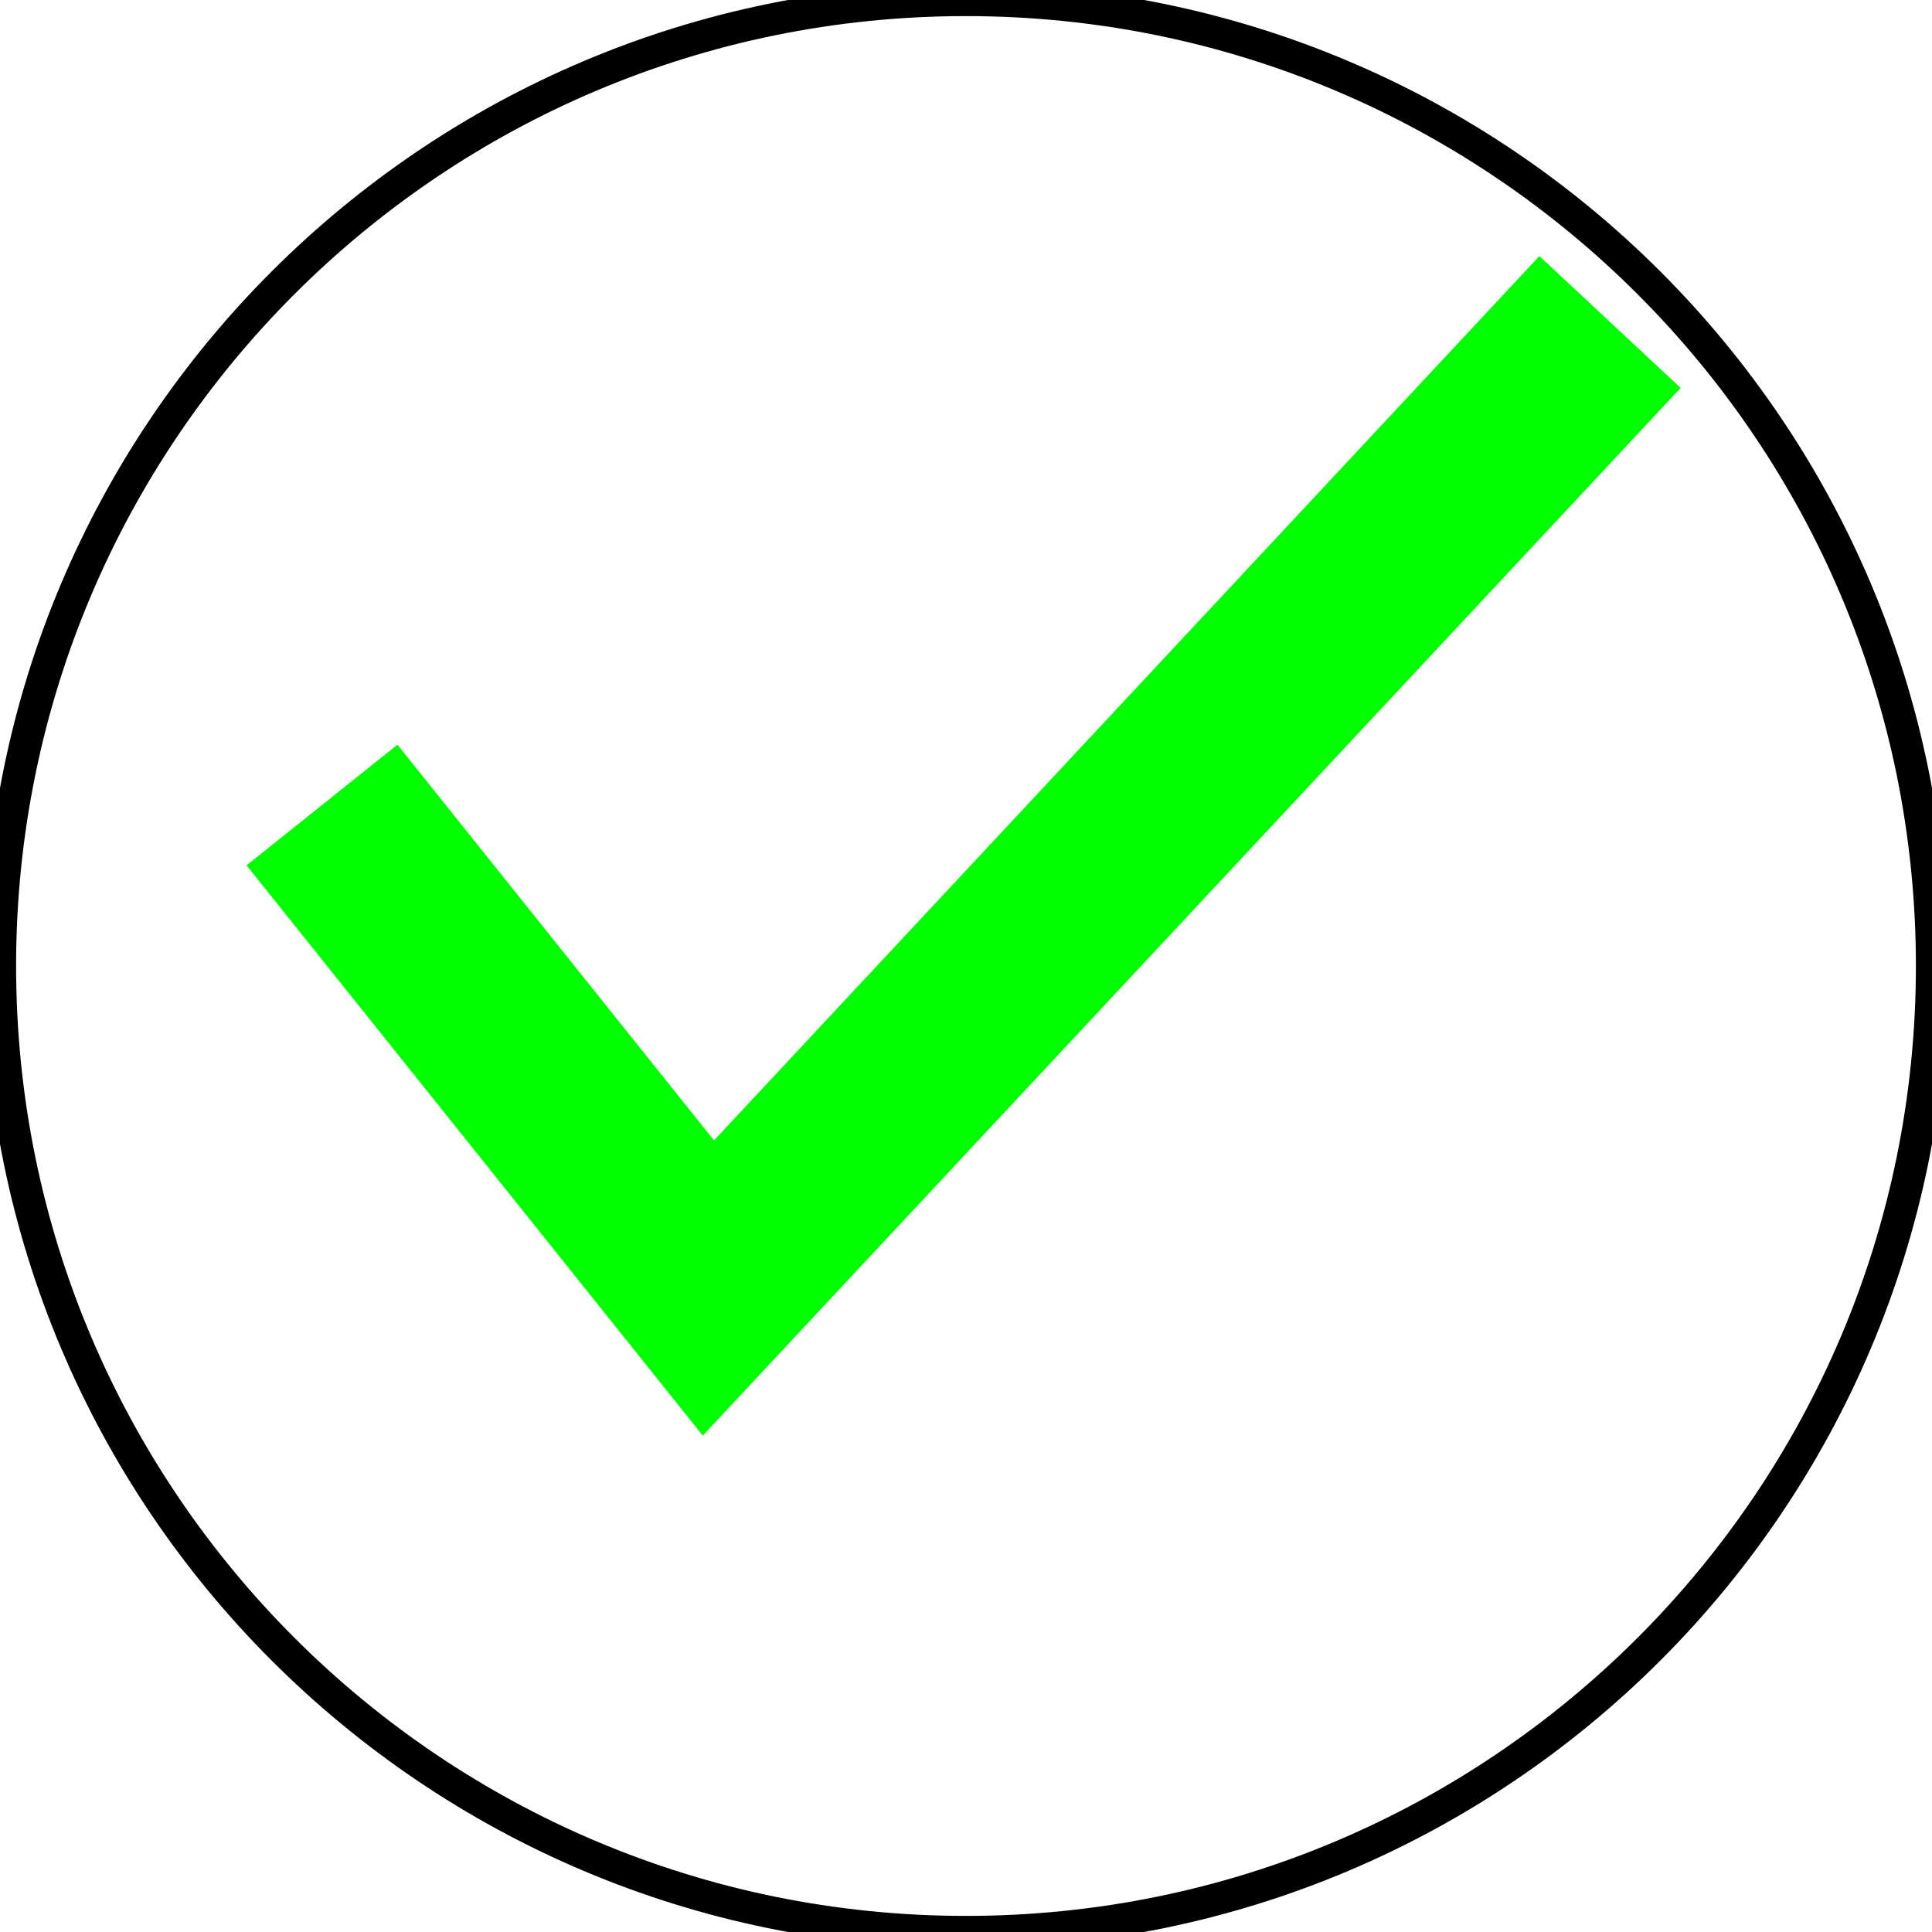
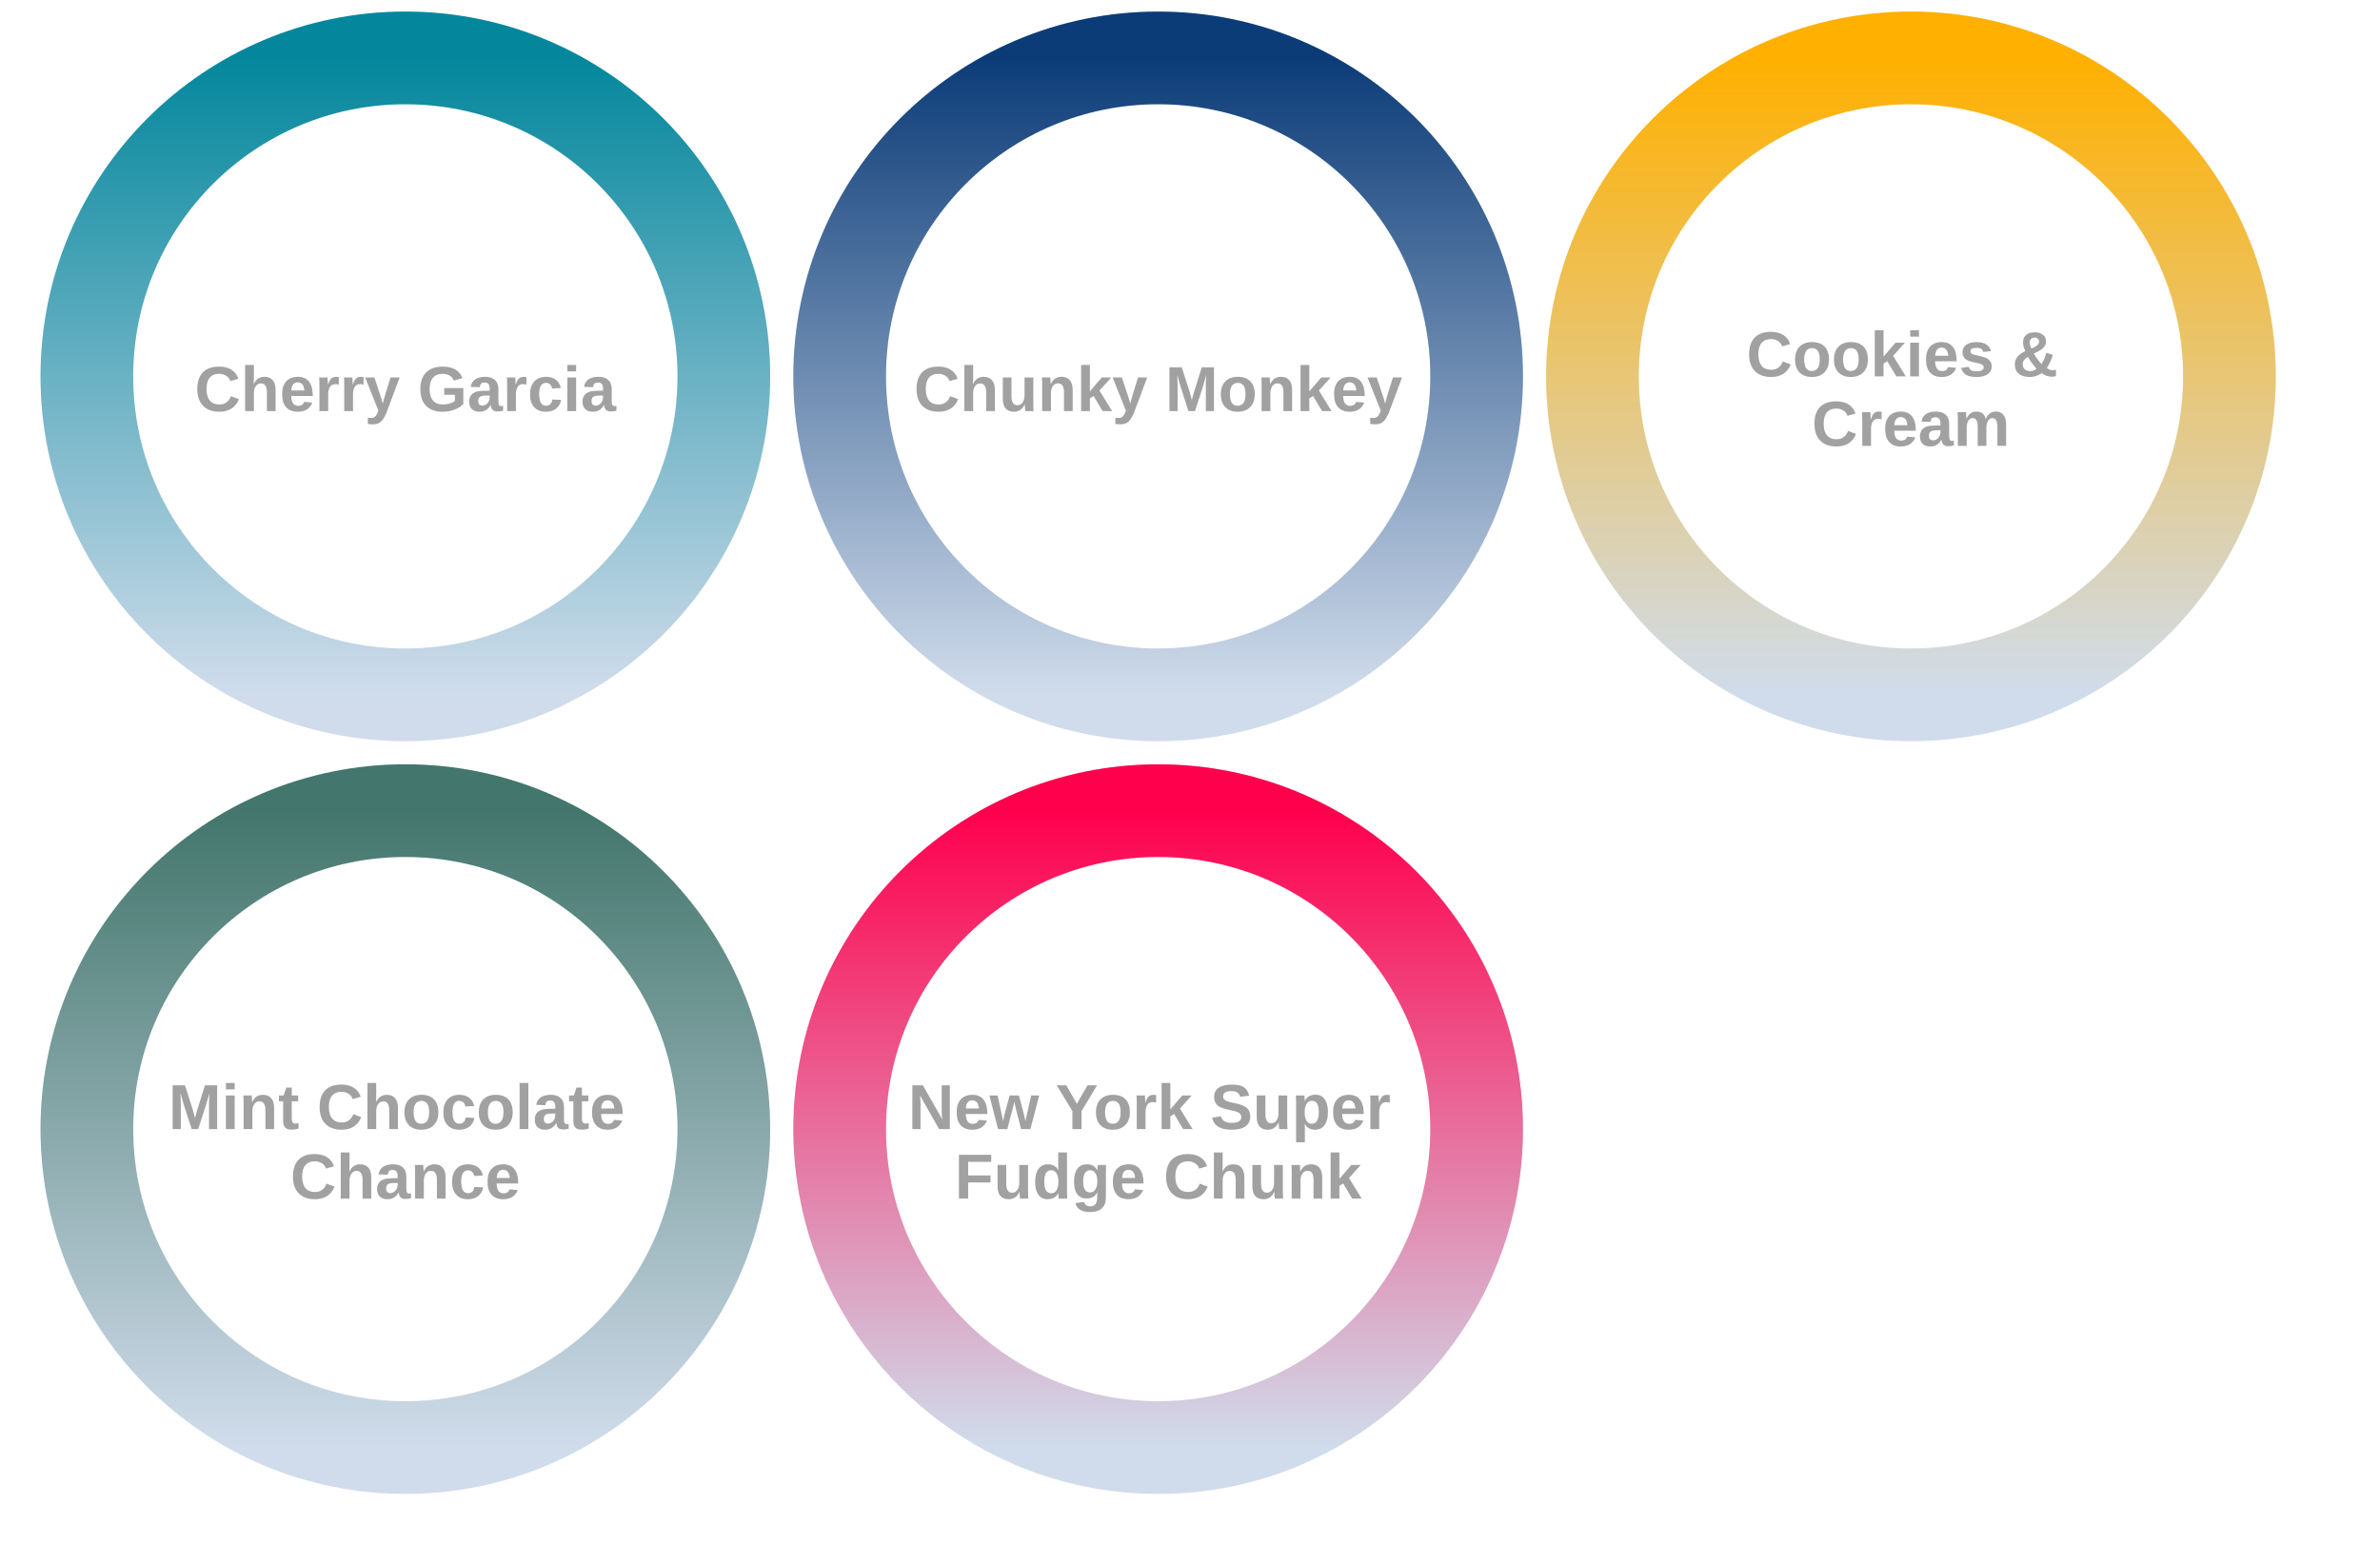
- <svg xmlns="http://www.w3.org/2000/svg" width="60" height="60.0" viewBox="0 0 60 60.0">
+ <svg xmlns="http://www.w3.org/2000/svg" xmlns:xlink="http://www.w3.org/1999/xlink" width="411.0" height="270.0" viewBox="0 0 411.0 270.0" id="ce906f02-3e45-416f-9efe-684c51f4423c">
  <defs>
-     <linearGradient id="circlecheck" x2="1" y2="1">
-       <stop class="stop1" offset="0%" stop-color="#a9d99a" />
-       <stop class="stop2" offset="50%" stop-color="#7ec667" />
-       <stop class="stop3" offset="100%" stop-color="#54B435" />
+     <filter id="nnneon-filter" x="-100%" y="-100%" width="400%" height="400%" filterUnits="objectBoundingBox" primitiveUnits="userSpaceOnUse" color-interpolation-filters="sRGB">
+       <feGaussianBlur stdDeviation="17 8" x="0%" y="0%" width="100%" height="100%" in="SourceGraphic" result="blur" />
+     </filter>
+     <linearGradient x1="50%" y1="0%" x2="50%" y2="100%" id="nnneon-grad0">
+       <stop stop-color="#04879C" stop-opacity="1" offset="0%" />
+       <stop stop-color="hsl(215, 41%, 87%)" stop-opacity="1" offset="100%" />
+     </linearGradient>
+     <linearGradient x1="50%" y1="0%" x2="50%" y2="100%" id="nnneon-grad1">
+       <stop stop-color="#0C3C78" stop-opacity="1" offset="0%" />
+       <stop stop-color="hsl(215, 41%, 87%)" stop-opacity="1" offset="100%" />
+     </linearGradient>
+     <linearGradient x1="50%" y1="0%" x2="50%" y2="100%" id="nnneon-grad2">
+       <stop stop-color="#FFB000" stop-opacity="1" offset="0%" />
+       <stop stop-color="hsl(215, 41%, 87%)" stop-opacity="1" offset="100%" />
+     </linearGradient>
+     <linearGradient x1="50%" y1="0%" x2="50%" y2="100%" id="nnneon-grad3">
+       <stop stop-color="#43766C" stop-opacity="1" offset="0%" />
+       <stop stop-color="hsl(215, 41%, 87%)" stop-opacity="1" offset="100%" />
+     </linearGradient>
+     <linearGradient x1="50%" y1="0%" x2="50%" y2="100%" id="nnneon-grad4">
+       <stop stop-color="#FF004D" stop-opacity="1" offset="0%" />
+       <stop stop-color="hsl(215, 41%, 87%)" stop-opacity="1" offset="100%" />
    </linearGradient>
  </defs>
-   <g id="completedCheck">
-     <circle id="myCircle" cx="30" cy="30" r="30" stroke="black" stroke-width="1" fill="url(#ID7daaf99c-0eed-48c4-8ee8-c459b28c60c5)" fill-opacity="0.3" />
-     <polyline points="10 25 22 40 50 10" fill="none" stroke="#00ff00" stroke-width="6" />
+   <g transform="scale(1.0)">
+     <g transform="translate(70,65)" cursor="pointer">
+       <a xlink:href="https://www.amazon.com" target="_top">
+         <g stroke-width="16" stroke="url(#nnneon-grad0)" fill="none" cursor="pointer" class="raise">
+           <circle r="55" cx="0" cy="0" filter="url(#nnneon-filter2)" opacity="0.25" />
+           <circle r="55" cx="0" cy="0" />
+         </g>
+         <text x="0" y="-6" text-anchor="middle">
+           <tspan x="0" dy="12" style="font-family: Arial, Helvetica, sans-serif; font-size: 11px; fill: #a1a1a1; letter-spacing: normal;font-weight: bold;">
+                         Cherry Garcia
+                     </tspan>
+         </text>
+       </a>
+     </g>
+     <g transform="translate(200,65)" cursor="pointer">
+       <a xlink:href="https://www.facebook.com" target="_top">
+         <g stroke-width="16" stroke="url(#nnneon-grad1)" fill="none" cursor="pointer" class="raise">
+           <circle r="55" cx="0" cy="0" filter="url(#nnneon-filter2)" opacity="0.25" />
+           <circle r="55" cx="0" cy="0" />
+         </g>
+         <text x="0" y="-6" text-anchor="middle">
+           <tspan x="0" dy="12" style="font-family: Arial, Helvetica, sans-serif; font-size: 11px; fill: #a1a1a1; letter-spacing: normal;font-weight: bold;">
+                         Chunky Monkey
+                     </tspan>
+         </text>
+       </a>
+     </g>
+     <g transform="translate(330,65)" cursor="pointer">
+       <a xlink:href="https://www.apple.com" target="_top">
+         <g stroke-width="16" stroke="url(#nnneon-grad2)" fill="none" cursor="pointer" class="raise">
+           <circle r="55" cx="0" cy="0" filter="url(#nnneon-filter2)" opacity="0.25" />
+           <circle r="55" cx="0" cy="0" />
+         </g>
+         <text x="0" y="-12" text-anchor="middle">
+           <tspan x="0" dy="12" style="font-family: Arial, Helvetica, sans-serif; font-size: 11px; fill: #a1a1a1; letter-spacing: normal;font-weight: bold;">
+                         Cookies &amp;
+                     </tspan>
+           <tspan x="0" dy="12" style="font-family: Arial, Helvetica, sans-serif; font-size: 11px; fill: #a1a1a1; letter-spacing: normal;font-weight: bold;">
+                         Cream
+                     </tspan>
+         </text>
+       </a>
+     </g>
+     <g transform="translate(70,195)" cursor="pointer">
+       <a xlink:href="https://www.google.com" target="_top">
+         <g stroke-width="16" stroke="url(#nnneon-grad3)" fill="none" cursor="pointer" class="raise">
+           <circle r="55" cx="0" cy="0" filter="url(#nnneon-filter2)" opacity="0.25" />
+           <circle r="55" cx="0" cy="0" />
+         </g>
+         <text x="0" y="-12" text-anchor="middle">
+           <tspan x="0" dy="12" style="font-family: Arial, Helvetica, sans-serif; font-size: 11px; fill: #a1a1a1; letter-spacing: normal;font-weight: bold;">
+                         Mint Chocolate
+                     </tspan>
+           <tspan x="0" dy="12" style="font-family: Arial, Helvetica, sans-serif; font-size: 11px; fill: #a1a1a1; letter-spacing: normal;font-weight: bold;">
+                         Chance
+                     </tspan>
+         </text>
+       </a>
+     </g>
+     <g transform="translate(200,195)" cursor="pointer">
+       <a xlink:href="https://www.microsoft.com" target="_top">
+         <g stroke-width="16" stroke="url(#nnneon-grad4)" fill="none" cursor="pointer" class="raise">
+           <circle r="55" cx="0" cy="0" filter="url(#nnneon-filter2)" opacity="0.25" />
+           <circle r="55" cx="0" cy="0" />
+         </g>
+         <text x="0" y="-12" text-anchor="middle">
+           <tspan x="0" dy="12" style="font-family: Arial, Helvetica, sans-serif; font-size: 11px; fill: #a1a1a1; letter-spacing: normal;font-weight: bold;">
+                         New York Super
+                     </tspan>
+           <tspan x="0" dy="12" style="font-family: Arial, Helvetica, sans-serif; font-size: 11px; fill: #a1a1a1; letter-spacing: normal;font-weight: bold;">
+                         Fudge Chunk
+                     </tspan>
+         </text>
+       </a>
+     </g>
  </g>
</svg>
